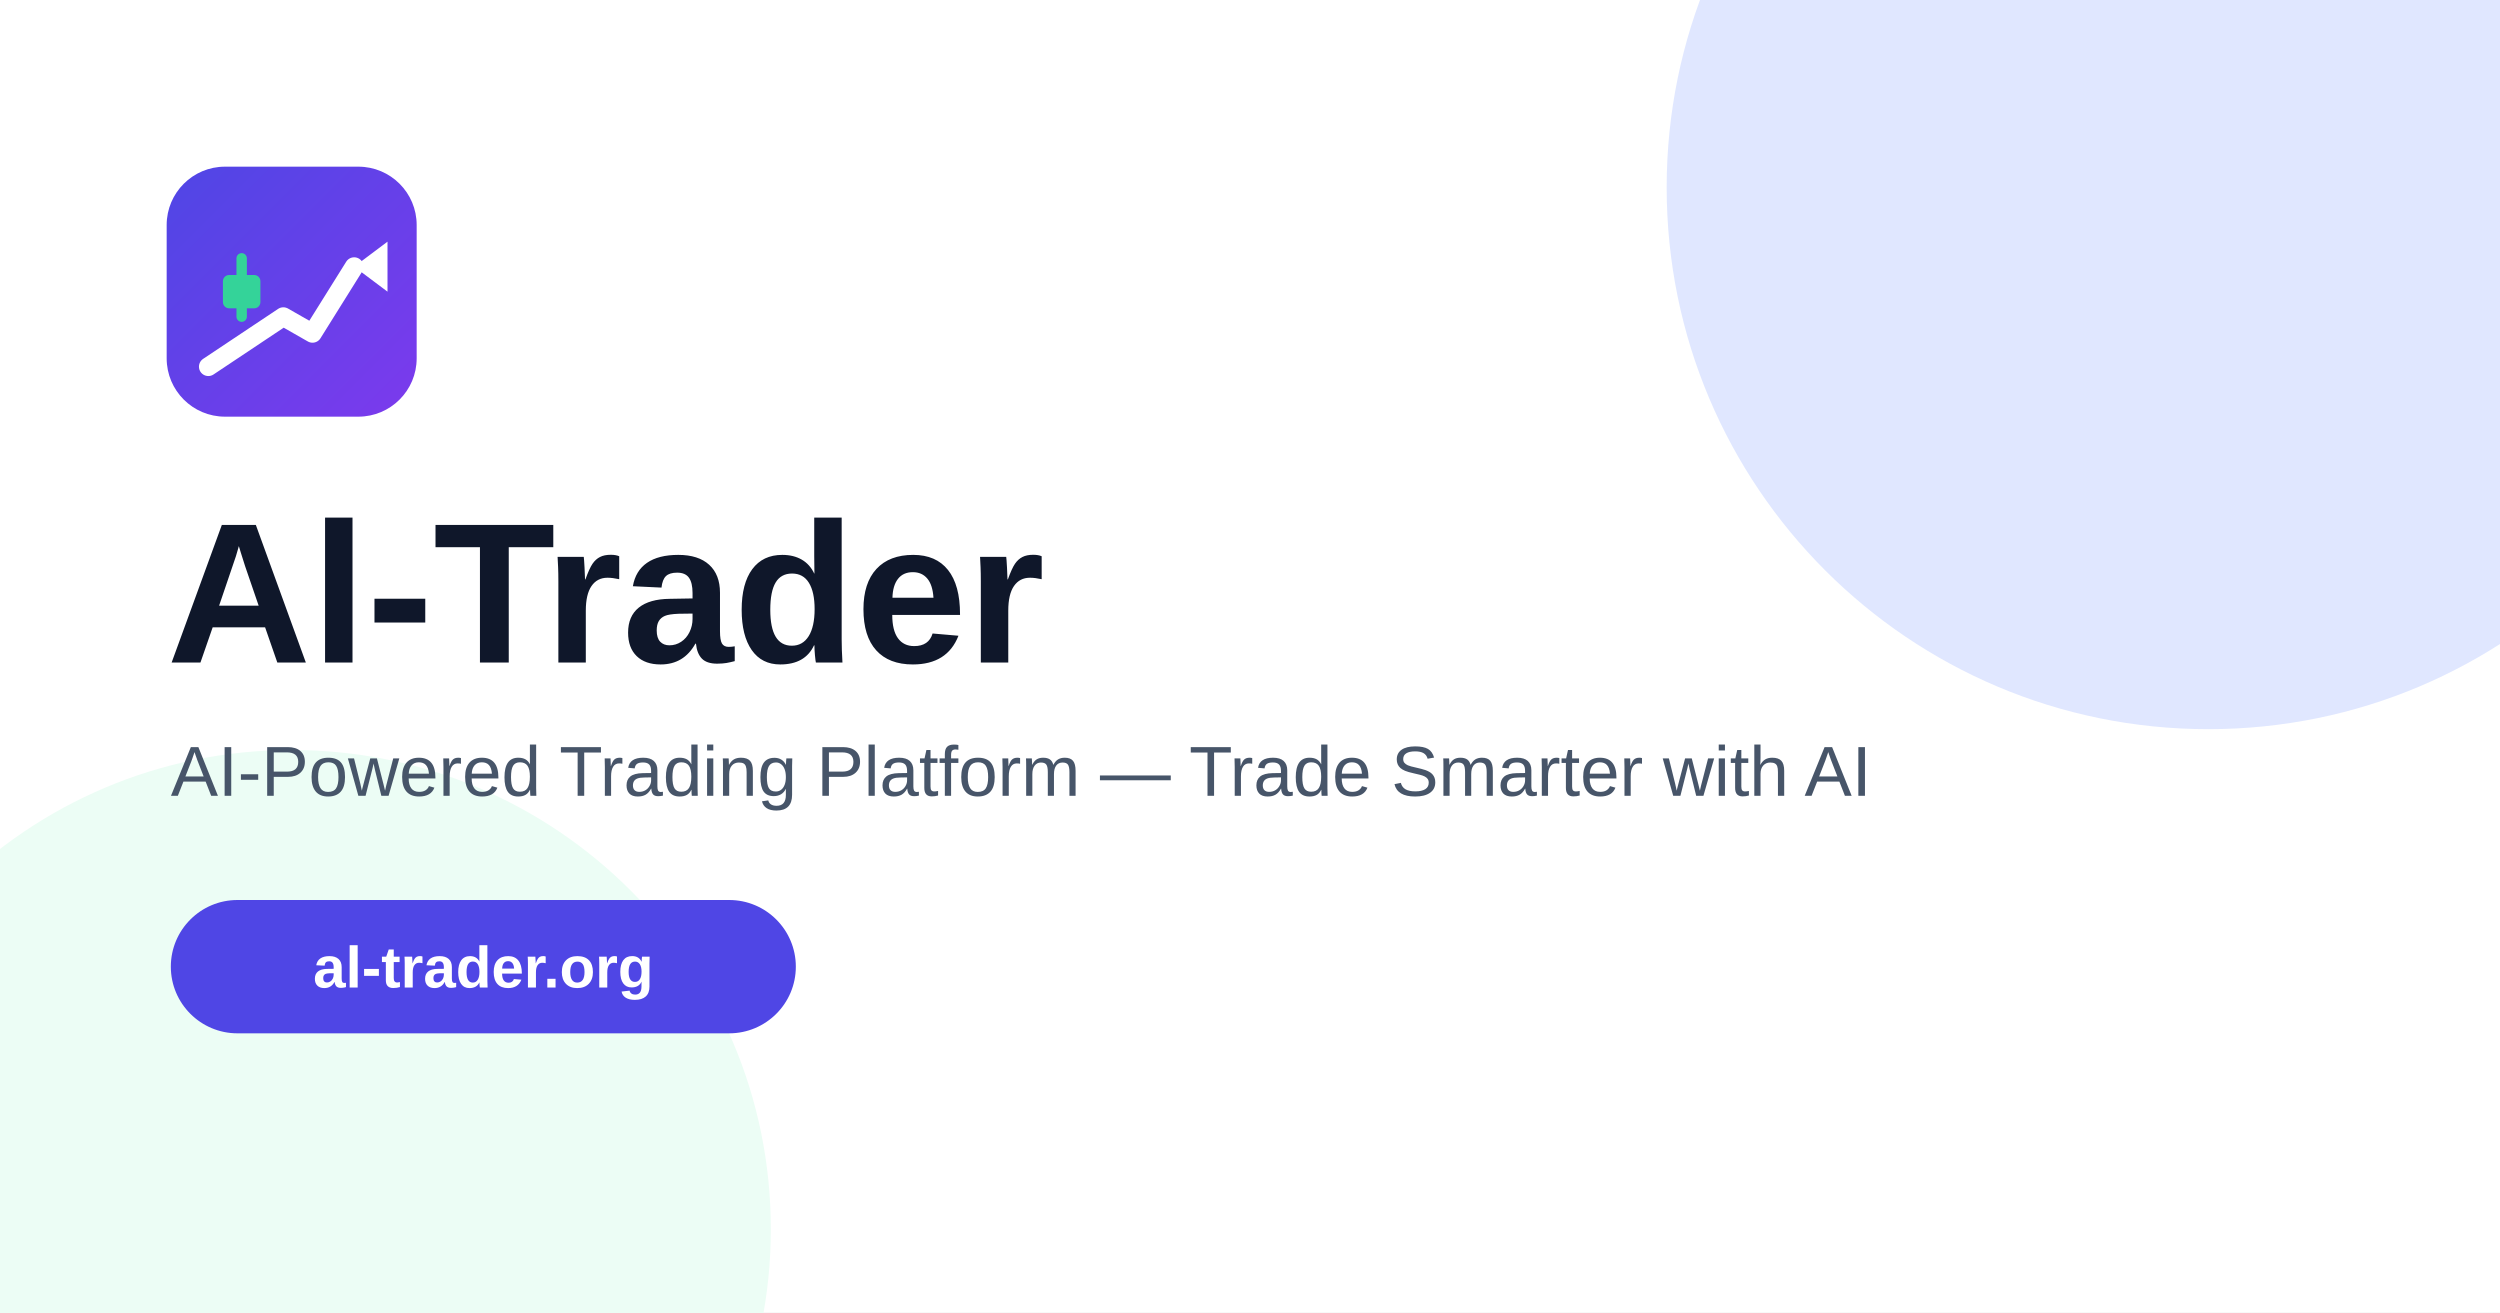
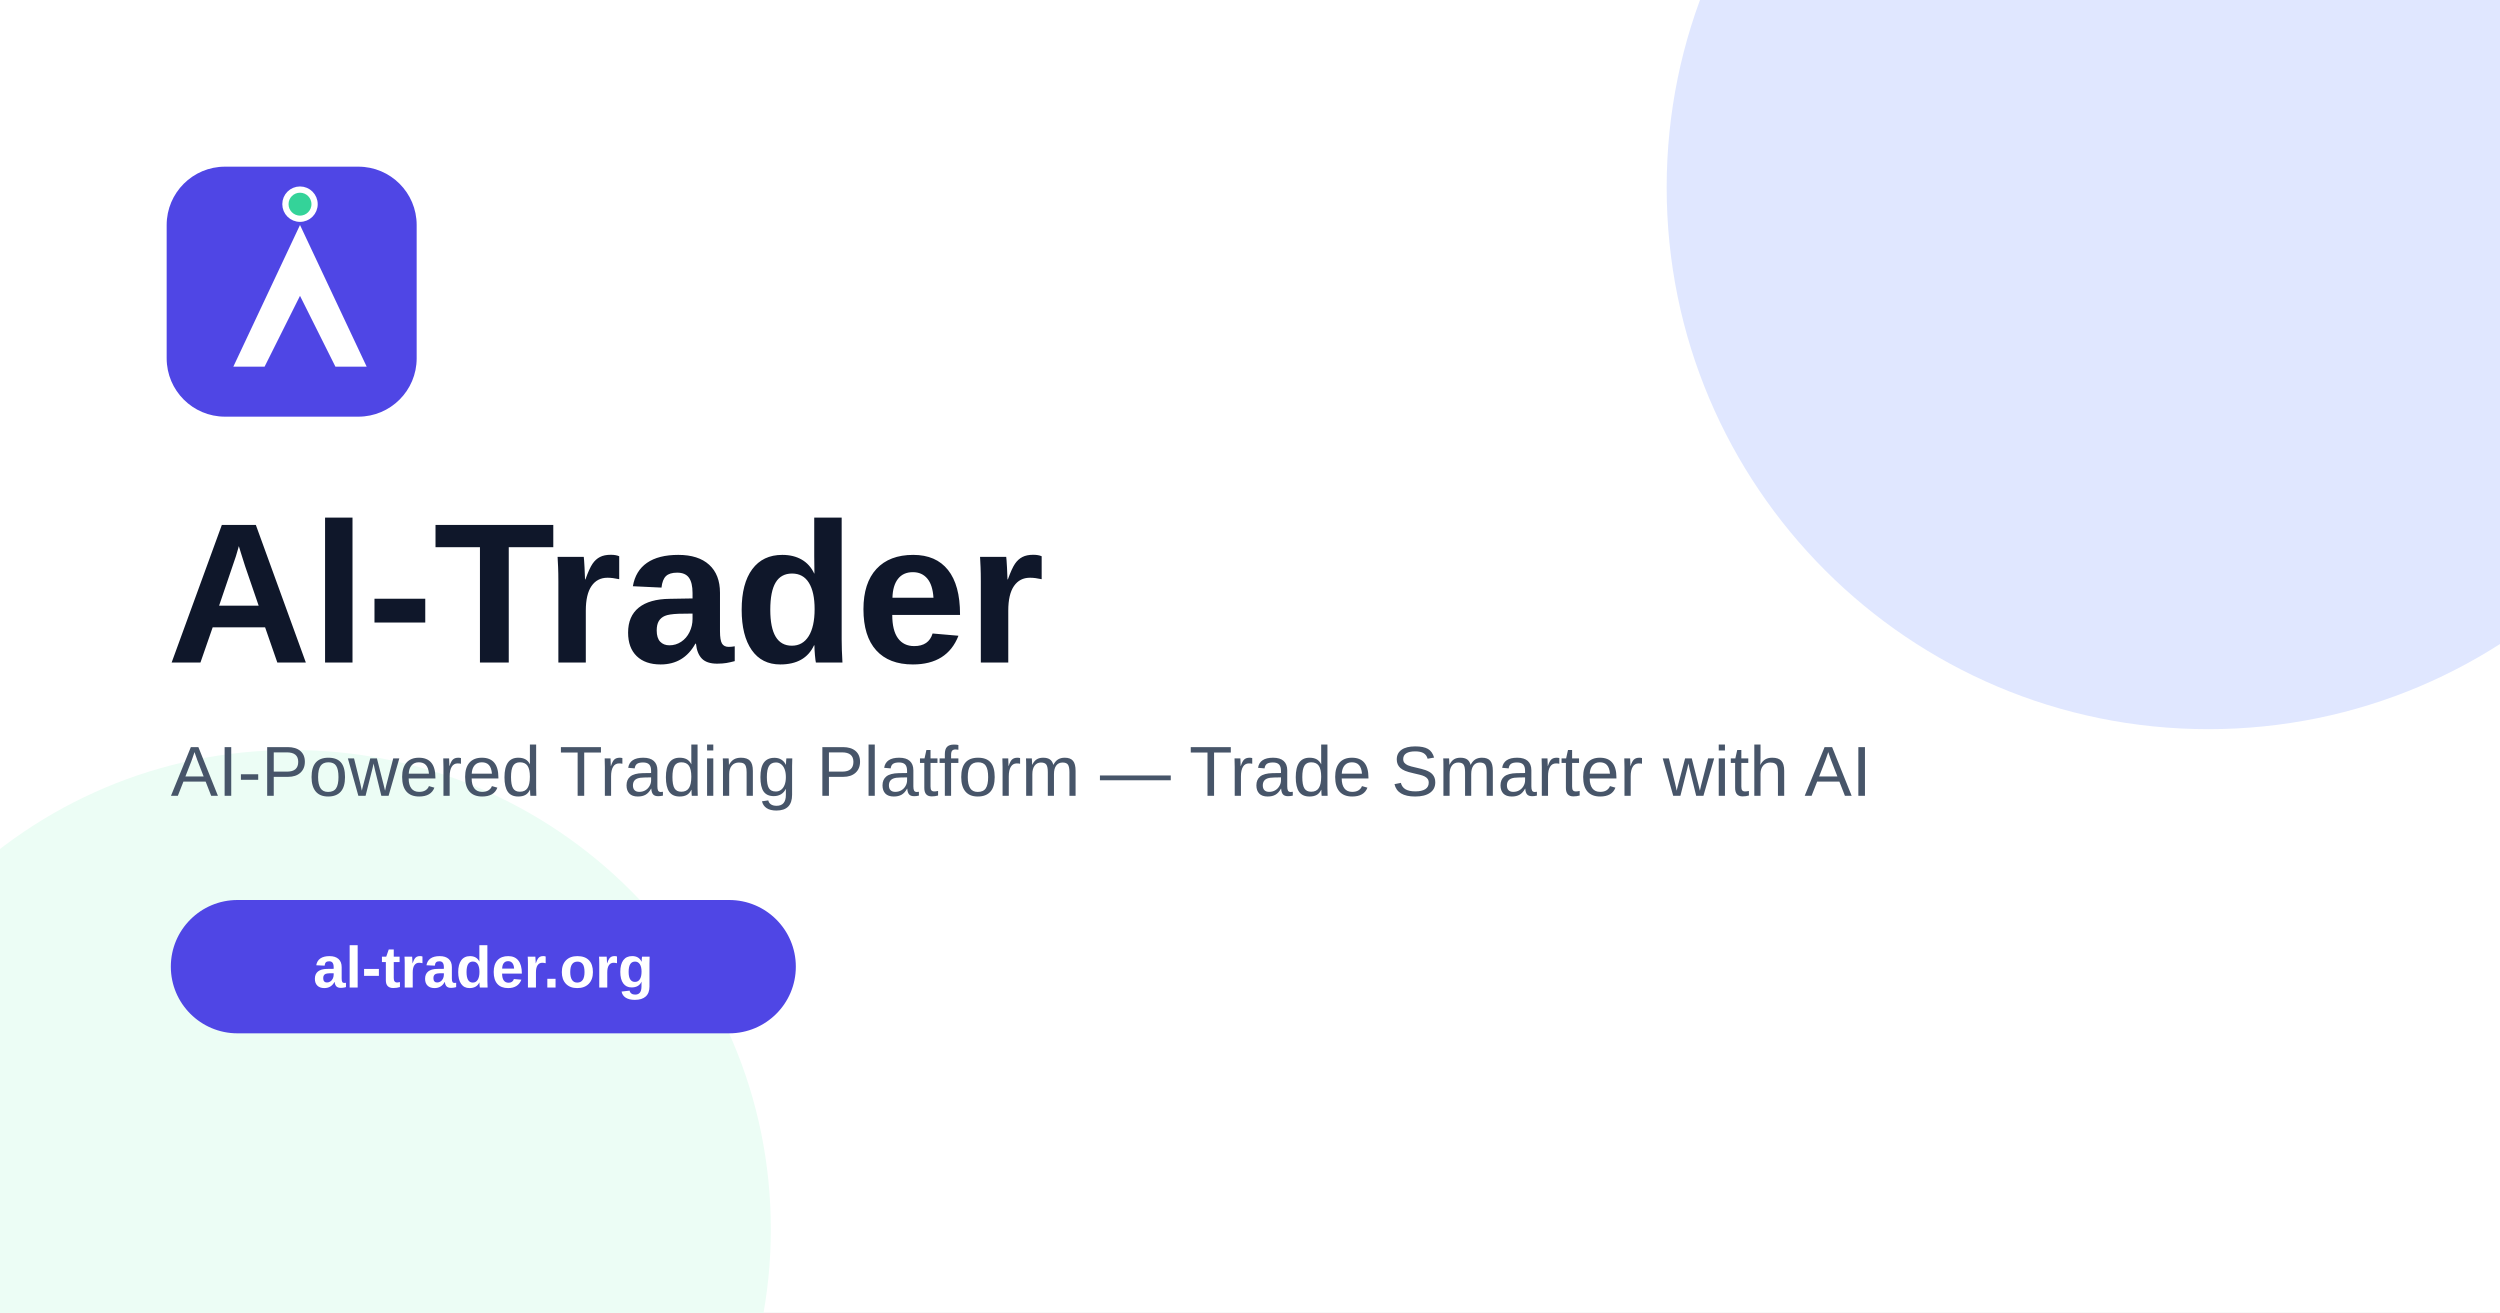
<svg xmlns="http://www.w3.org/2000/svg" width="1200" height="630" viewBox="0 0 1200 630">
-   <defs>
-     <linearGradient id="og-g" x1="0" y1="0" x2="1" y2="1">
-       <stop offset="0%" stop-color="#4f46e5" />
-       <stop offset="100%" stop-color="#7c3aed" />
-     </linearGradient>
-   </defs>
  <rect width="1200" height="630" fill="#ffffff" />
  <circle cx="1060" cy="90" r="260" fill="#e0e7ff" />
  <circle cx="140" cy="590" r="230" fill="#ecfdf5" />
-   <rect x="80" y="80" width="120" height="120" rx="28" fill="url(#og-g)" />
-   <line x1="116" y1="152" x2="116" y2="124" stroke="#34d399" stroke-width="5" stroke-linecap="round" />
-   <rect x="107" y="132" width="18" height="16" rx="3" fill="#34d399" />
-   <path d="M100 176 L136 152 L150 160 L170 128" fill="none" stroke="#ffffff" stroke-width="9" stroke-linecap="round" stroke-linejoin="round" />
-   <path d="M170 128 L186 116 L186 140 Z" fill="#ffffff" />
+   <rect x="80" y="80" width="120" height="120" rx="28" fill="#4f46e5" />
+   <circle cx="144" cy="98" r="7" fill="#34d399" stroke="#ffffff" stroke-width="3" />
+   <path d="M112 176 L144 108 L176 176 L161 176 L144 142 L127 176 Z" fill="#ffffff" fill-rule="evenodd" />
  <text x="80" y="318" font-family="Arial, Helvetica, sans-serif" font-size="96" font-weight="700" fill="#0f172a">Al-Trader</text>
  <text x="82" y="382" font-family="Arial, Helvetica, sans-serif" font-size="34" fill="#475569">AI-Powered Trading Platform — Trade Smarter with AI</text>
  <rect x="82" y="432" width="300" height="64" rx="32" fill="#4f46e5" />
  <text x="232" y="474" font-family="Arial, Helvetica, sans-serif" font-size="28" font-weight="600" fill="#ffffff" text-anchor="middle">al-trader.org</text>
</svg>
